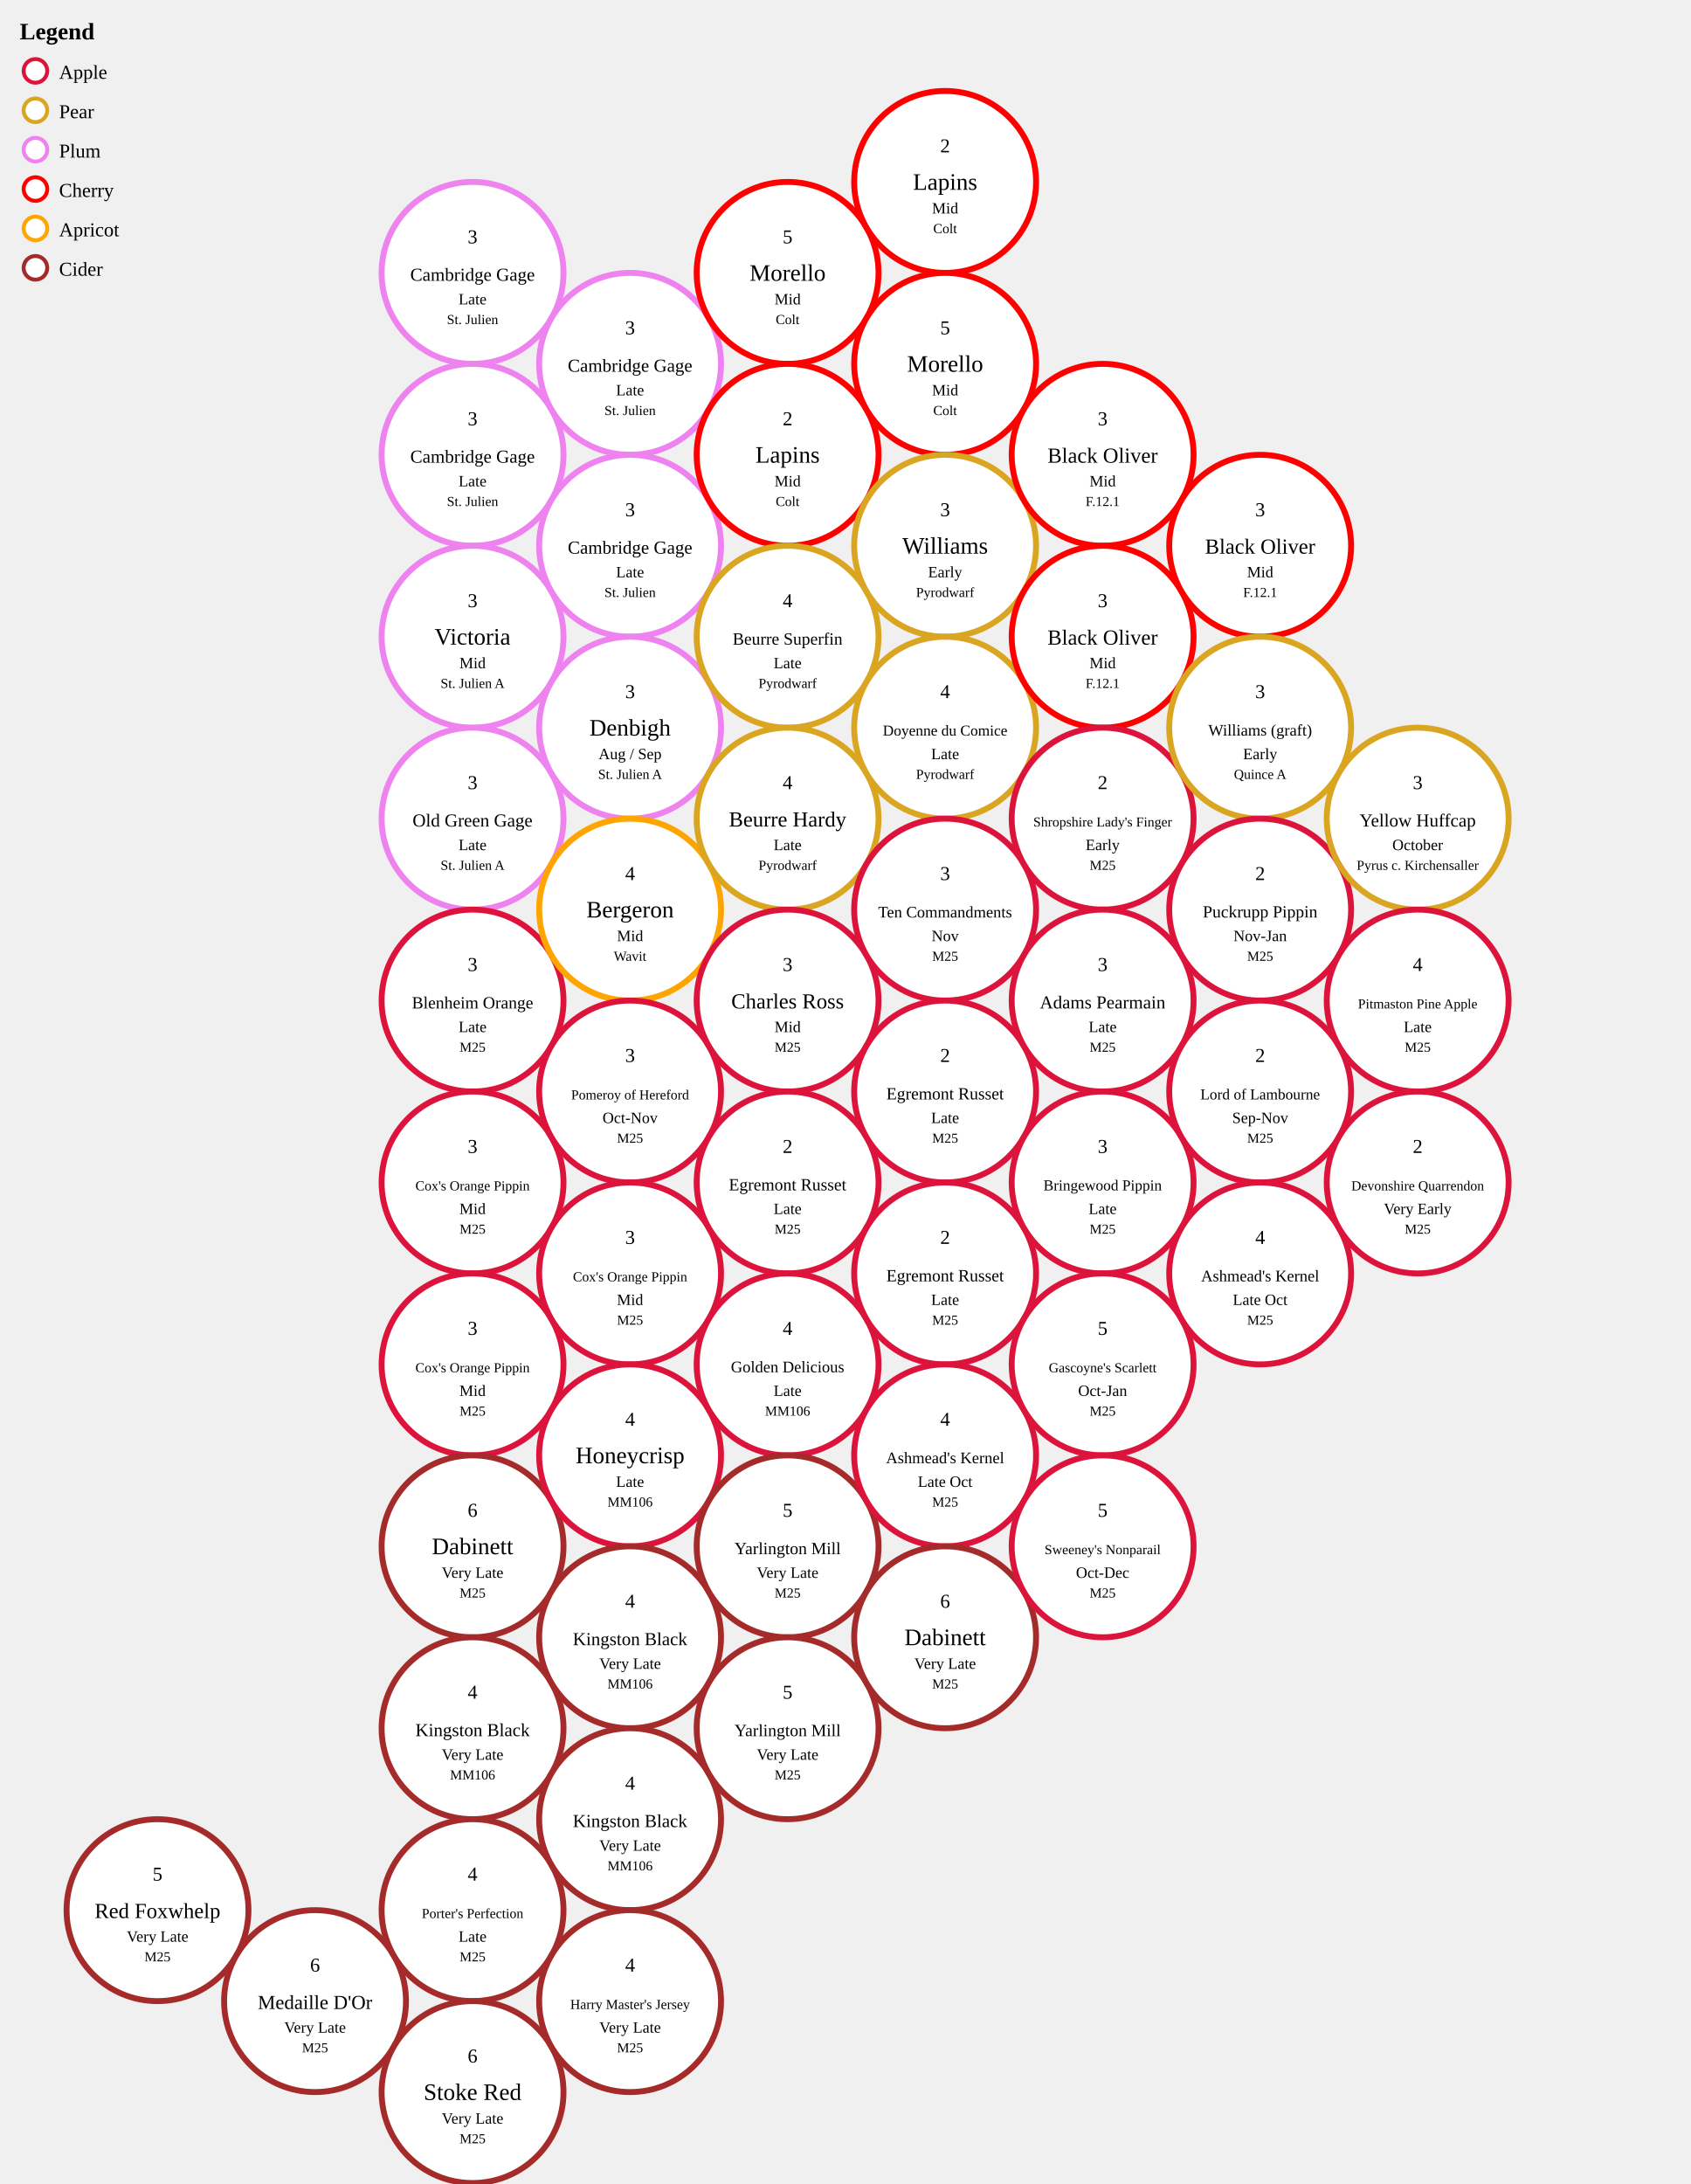
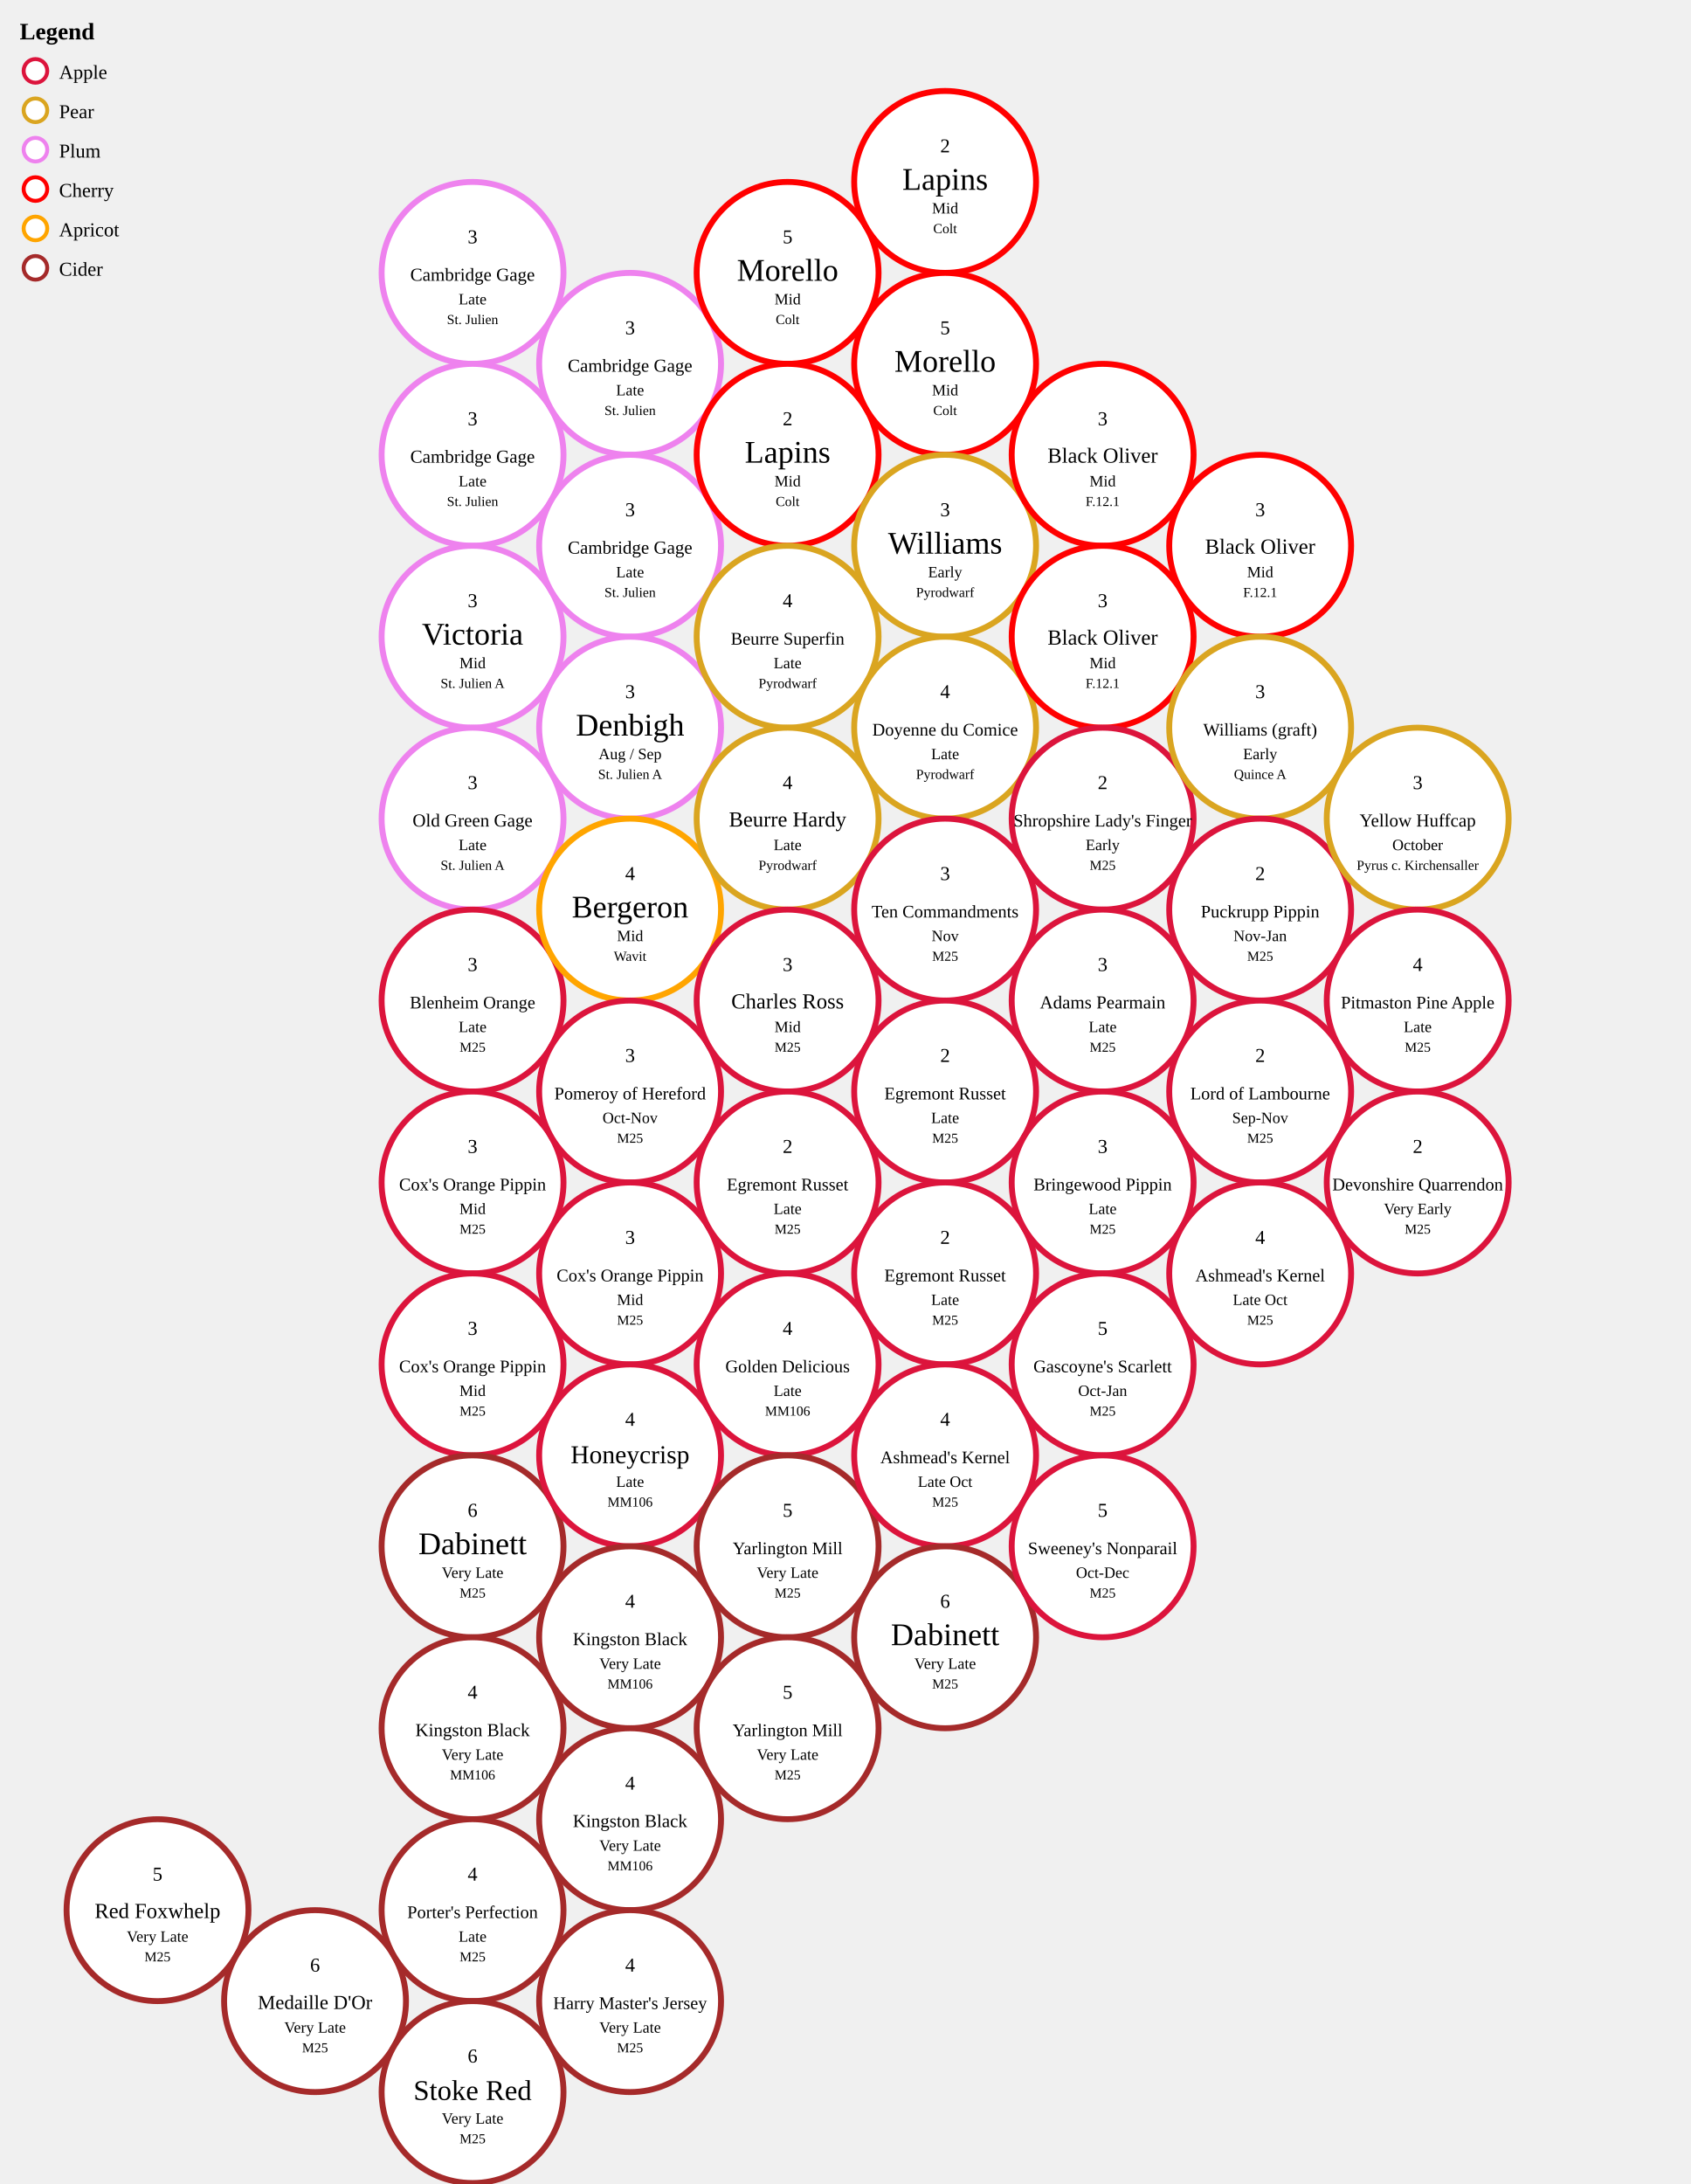
<svg xmlns="http://www.w3.org/2000/svg" baseProfile="full" height="1109" version="1.1" width="858.564">
  <defs />
  <circle cx="80.0" cy="969.948" fill="white" r="46.188" stroke="brown" stroke-width="3" />
  <text font-size="10px" style="text-anchor: middle" x="80.0" y="954.948">5</text>
  <text font-size="10.9px" style="text-anchor: middle" x="80.0" y="973.948">Red Foxwhelp</text>
  <text font-size="8px" style="text-anchor: middle" x="80.0" y="985.948">Very Late</text>
  <text font-size="7px" style="text-anchor: middle" x="80.0" y="995.948">M25</text>
  <circle cx="160.0" cy="1016.136" fill="white" r="46.188" stroke="brown" stroke-width="3" />
  <text font-size="10px" style="text-anchor: middle" x="160.0" y="1001.136">6</text>
  <text font-size="10.1px" style="text-anchor: middle" x="160.0" y="1020.136">Medaille D'Or</text>
  <text font-size="8px" style="text-anchor: middle" x="160.0" y="1032.136">Very Late</text>
  <text font-size="7px" style="text-anchor: middle" x="160.0" y="1042.136">M25</text>
  <circle cx="240.0" cy="138.564" fill="white" r="46.188" stroke="violet" stroke-width="3" />
  <text font-size="10px" style="text-anchor: middle" x="240.0" y="123.564">3</text>
  <text font-size="9.3px" style="text-anchor: middle" x="240.0" y="142.564">Cambridge Gage</text>
  <text font-size="8px" style="text-anchor: middle" x="240.0" y="154.564">Late</text>
  <text font-size="7px" style="text-anchor: middle" x="240.0" y="164.564">St. Julien</text>
  <circle cx="240.0" cy="230.94" fill="white" r="46.188" stroke="violet" stroke-width="3" />
  <text font-size="10px" style="text-anchor: middle" x="240.0" y="215.94">3</text>
  <text font-size="9.3px" style="text-anchor: middle" x="240.0" y="234.94">Cambridge Gage</text>
  <text font-size="8px" style="text-anchor: middle" x="240.0" y="246.94">Late</text>
  <text font-size="7px" style="text-anchor: middle" x="240.0" y="256.94">St. Julien</text>
  <circle cx="240.0" cy="323.316" fill="white" r="46.188" stroke="violet" stroke-width="3" />
  <text font-size="10px" style="text-anchor: middle" x="240.0" y="308.316">3</text>
-   <text font-size="12.0px" style="text-anchor: middle" x="240.0" y="327.316">Victoria</text>
+   <text font-size="16.0px" style="text-anchor: middle" x="240.0" y="327.316">Victoria</text>
  <text font-size="8px" style="text-anchor: middle" x="240.0" y="339.316">Mid</text>
  <text font-size="7px" style="text-anchor: middle" x="240.0" y="349.316">St. Julien A</text>
  <circle cx="240.0" cy="415.692" fill="white" r="46.188" stroke="violet" stroke-width="3" />
  <text font-size="10px" style="text-anchor: middle" x="240.0" y="400.692">3</text>
  <text font-size="9.3px" style="text-anchor: middle" x="240.0" y="419.692">Old Green Gage</text>
  <text font-size="8px" style="text-anchor: middle" x="240.0" y="431.692">Late</text>
  <text font-size="7px" style="text-anchor: middle" x="240.0" y="441.692">St. Julien A</text>
  <circle cx="240.0" cy="508.068" fill="white" r="46.188" stroke="crimson" stroke-width="3" />
  <text font-size="10px" style="text-anchor: middle" x="240.0" y="493.068">3</text>
-   <text font-size="8.7px" style="text-anchor: middle" x="240.0" y="512.068">Blenheim Orange</text>
+   <text font-size="9.0px" style="text-anchor: middle" x="240.0" y="512.068">Blenheim Orange</text>
  <text font-size="8px" style="text-anchor: middle" x="240.0" y="524.068">Late</text>
  <text font-size="7px" style="text-anchor: middle" x="240.0" y="534.068">M25</text>
  <circle cx="240.0" cy="600.444" fill="white" r="46.188" stroke="crimson" stroke-width="3" />
  <text font-size="10px" style="text-anchor: middle" x="240.0" y="585.444">3</text>
-   <text font-size="7.0px" style="text-anchor: middle" x="240.0" y="604.444">Cox's Orange Pippin</text>
+   <text font-size="9.0px" style="text-anchor: middle" x="240.0" y="604.444">Cox's Orange Pippin</text>
  <text font-size="8px" style="text-anchor: middle" x="240.0" y="616.444">Mid</text>
  <text font-size="7px" style="text-anchor: middle" x="240.0" y="626.444">M25</text>
  <circle cx="240.0" cy="692.82" fill="white" r="46.188" stroke="crimson" stroke-width="3" />
  <text font-size="10px" style="text-anchor: middle" x="240.0" y="677.82">3</text>
-   <text font-size="7.0px" style="text-anchor: middle" x="240.0" y="696.82">Cox's Orange Pippin</text>
+   <text font-size="9.0px" style="text-anchor: middle" x="240.0" y="696.82">Cox's Orange Pippin</text>
  <text font-size="8px" style="text-anchor: middle" x="240.0" y="708.82">Mid</text>
  <text font-size="7px" style="text-anchor: middle" x="240.0" y="718.82">M25</text>
  <circle cx="240.0" cy="785.196" fill="white" r="46.188" stroke="brown" stroke-width="3" />
  <text font-size="10px" style="text-anchor: middle" x="240.0" y="770.196">6</text>
-   <text font-size="12.0px" style="text-anchor: middle" x="240.0" y="789.196">Dabinett</text>
+   <text font-size="16.0px" style="text-anchor: middle" x="240.0" y="789.196">Dabinett</text>
  <text font-size="8px" style="text-anchor: middle" x="240.0" y="801.196">Very Late</text>
  <text font-size="7px" style="text-anchor: middle" x="240.0" y="811.196">M25</text>
  <circle cx="240.0" cy="877.572" fill="white" r="46.188" stroke="brown" stroke-width="3" />
  <text font-size="10px" style="text-anchor: middle" x="240.0" y="862.572">4</text>
  <text font-size="9.3px" style="text-anchor: middle" x="240.0" y="881.572">Kingston Black</text>
  <text font-size="8px" style="text-anchor: middle" x="240.0" y="893.572">Very Late</text>
  <text font-size="7px" style="text-anchor: middle" x="240.0" y="903.572">MM106</text>
  <circle cx="240.0" cy="969.948" fill="white" r="46.188" stroke="brown" stroke-width="3" />
  <text font-size="10px" style="text-anchor: middle" x="240.0" y="954.948">4</text>
-   <text font-size="7.0px" style="text-anchor: middle" x="240.0" y="973.948">Porter's Perfection</text>
+   <text font-size="9.0px" style="text-anchor: middle" x="240.0" y="973.948">Porter's Perfection</text>
  <text font-size="8px" style="text-anchor: middle" x="240.0" y="985.948">Late</text>
  <text font-size="7px" style="text-anchor: middle" x="240.0" y="995.948">M25</text>
  <circle cx="240.0" cy="1062.324" fill="white" r="46.188" stroke="brown" stroke-width="3" />
  <text font-size="10px" style="text-anchor: middle" x="240.0" y="1047.324">6</text>
-   <text font-size="12.0px" style="text-anchor: middle" x="240.0" y="1066.324">Stoke Red</text>
+   <text font-size="14.5px" style="text-anchor: middle" x="240.0" y="1066.324">Stoke Red</text>
  <text font-size="8px" style="text-anchor: middle" x="240.0" y="1078.324">Very Late</text>
  <text font-size="7px" style="text-anchor: middle" x="240.0" y="1088.324">M25</text>
  <circle cx="320.0" cy="184.752" fill="white" r="46.188" stroke="violet" stroke-width="3" />
  <text font-size="10px" style="text-anchor: middle" x="320.0" y="169.752">3</text>
  <text font-size="9.3px" style="text-anchor: middle" x="320.0" y="188.752">Cambridge Gage</text>
  <text font-size="8px" style="text-anchor: middle" x="320.0" y="200.752">Late</text>
  <text font-size="7px" style="text-anchor: middle" x="320.0" y="210.752">St. Julien</text>
  <circle cx="320.0" cy="277.128" fill="white" r="46.188" stroke="violet" stroke-width="3" />
  <text font-size="10px" style="text-anchor: middle" x="320.0" y="262.128">3</text>
  <text font-size="9.3px" style="text-anchor: middle" x="320.0" y="281.128">Cambridge Gage</text>
  <text font-size="8px" style="text-anchor: middle" x="320.0" y="293.128">Late</text>
  <text font-size="7px" style="text-anchor: middle" x="320.0" y="303.128">St. Julien</text>
  <circle cx="320.0" cy="369.504" fill="white" r="46.188" stroke="violet" stroke-width="3" />
  <text font-size="10px" style="text-anchor: middle" x="320.0" y="354.504">3</text>
-   <text font-size="12.0px" style="text-anchor: middle" x="320.0" y="373.504">Denbigh</text>
+   <text font-size="16.0px" style="text-anchor: middle" x="320.0" y="373.504">Denbigh</text>
  <text font-size="8px" style="text-anchor: middle" x="320.0" y="385.504">Aug / Sep</text>
  <text font-size="7px" style="text-anchor: middle" x="320.0" y="395.504">St. Julien A</text>
  <circle cx="320.0" cy="461.88" fill="white" r="46.188" stroke="orange" stroke-width="3" />
  <text font-size="10px" style="text-anchor: middle" x="320.0" y="446.88">4</text>
-   <text font-size="12.0px" style="text-anchor: middle" x="320.0" y="465.88">Bergeron</text>
+   <text font-size="16.0px" style="text-anchor: middle" x="320.0" y="465.88">Bergeron</text>
  <text font-size="8px" style="text-anchor: middle" x="320.0" y="477.88">Mid</text>
  <text font-size="7px" style="text-anchor: middle" x="320.0" y="487.88">Wavit</text>
  <circle cx="320.0" cy="554.256" fill="white" r="46.188" stroke="crimson" stroke-width="3" />
  <text font-size="10px" style="text-anchor: middle" x="320.0" y="539.256">3</text>
-   <text font-size="7.0px" style="text-anchor: middle" x="320.0" y="558.256">Pomeroy of Hereford</text>
+   <text font-size="9.0px" style="text-anchor: middle" x="320.0" y="558.256">Pomeroy of Hereford</text>
  <text font-size="8px" style="text-anchor: middle" x="320.0" y="570.256">Oct-Nov</text>
  <text font-size="7px" style="text-anchor: middle" x="320.0" y="580.256">M25</text>
  <circle cx="320.0" cy="646.632" fill="white" r="46.188" stroke="crimson" stroke-width="3" />
  <text font-size="10px" style="text-anchor: middle" x="320.0" y="631.632">3</text>
-   <text font-size="7.0px" style="text-anchor: middle" x="320.0" y="650.632">Cox's Orange Pippin</text>
+   <text font-size="9.0px" style="text-anchor: middle" x="320.0" y="650.632">Cox's Orange Pippin</text>
  <text font-size="8px" style="text-anchor: middle" x="320.0" y="662.632">Mid</text>
  <text font-size="7px" style="text-anchor: middle" x="320.0" y="672.632">M25</text>
  <circle cx="320.0" cy="739.008" fill="white" r="46.188" stroke="crimson" stroke-width="3" />
  <text font-size="10px" style="text-anchor: middle" x="320.0" y="724.008">4</text>
-   <text font-size="12.0px" style="text-anchor: middle" x="320.0" y="743.008">Honeycrisp</text>
+   <text font-size="13.1px" style="text-anchor: middle" x="320.0" y="743.008">Honeycrisp</text>
  <text font-size="8px" style="text-anchor: middle" x="320.0" y="755.008">Late</text>
  <text font-size="7px" style="text-anchor: middle" x="320.0" y="765.008">MM106</text>
  <circle cx="320.0" cy="831.384" fill="white" r="46.188" stroke="brown" stroke-width="3" />
  <text font-size="10px" style="text-anchor: middle" x="320.0" y="816.384">4</text>
  <text font-size="9.3px" style="text-anchor: middle" x="320.0" y="835.384">Kingston Black</text>
  <text font-size="8px" style="text-anchor: middle" x="320.0" y="847.384">Very Late</text>
  <text font-size="7px" style="text-anchor: middle" x="320.0" y="857.384">MM106</text>
  <circle cx="320.0" cy="923.76" fill="white" r="46.188" stroke="brown" stroke-width="3" />
  <text font-size="10px" style="text-anchor: middle" x="320.0" y="908.76">4</text>
  <text font-size="9.3px" style="text-anchor: middle" x="320.0" y="927.76">Kingston Black</text>
  <text font-size="8px" style="text-anchor: middle" x="320.0" y="939.76">Very Late</text>
  <text font-size="7px" style="text-anchor: middle" x="320.0" y="949.76">MM106</text>
  <circle cx="320.0" cy="1016.136" fill="white" r="46.188" stroke="brown" stroke-width="3" />
  <text font-size="10px" style="text-anchor: middle" x="320.0" y="1001.136">4</text>
-   <text font-size="7.0px" style="text-anchor: middle" x="320.0" y="1020.136">Harry Master's Jersey</text>
+   <text font-size="9.0px" style="text-anchor: middle" x="320.0" y="1020.136">Harry Master's Jersey</text>
  <text font-size="8px" style="text-anchor: middle" x="320.0" y="1032.136">Very Late</text>
  <text font-size="7px" style="text-anchor: middle" x="320.0" y="1042.136">M25</text>
  <circle cx="400.0" cy="138.564" fill="white" r="46.188" stroke="red" stroke-width="3" />
  <text font-size="10px" style="text-anchor: middle" x="400.0" y="123.564">5</text>
-   <text font-size="12.0px" style="text-anchor: middle" x="400.0" y="142.564">Morello</text>
+   <text font-size="16.0px" style="text-anchor: middle" x="400.0" y="142.564">Morello</text>
  <text font-size="8px" style="text-anchor: middle" x="400.0" y="154.564">Mid</text>
  <text font-size="7px" style="text-anchor: middle" x="400.0" y="164.564">Colt</text>
  <circle cx="400.0" cy="230.94" fill="white" r="46.188" stroke="red" stroke-width="3" />
  <text font-size="10px" style="text-anchor: middle" x="400.0" y="215.94">2</text>
-   <text font-size="12.0px" style="text-anchor: middle" x="400.0" y="234.94">Lapins</text>
+   <text font-size="16.0px" style="text-anchor: middle" x="400.0" y="234.94">Lapins</text>
  <text font-size="8px" style="text-anchor: middle" x="400.0" y="246.94">Mid</text>
  <text font-size="7px" style="text-anchor: middle" x="400.0" y="256.94">Colt</text>
  <circle cx="400.0" cy="323.316" fill="white" r="46.188" stroke="goldenrod" stroke-width="3" />
  <text font-size="10px" style="text-anchor: middle" x="400.0" y="308.316">4</text>
-   <text font-size="8.7px" style="text-anchor: middle" x="400.0" y="327.316">Beurre Superfin</text>
+   <text font-size="9.0px" style="text-anchor: middle" x="400.0" y="327.316">Beurre Superfin</text>
  <text font-size="8px" style="text-anchor: middle" x="400.0" y="339.316">Late</text>
  <text font-size="7px" style="text-anchor: middle" x="400.0" y="349.316">Pyrodwarf</text>
  <circle cx="400.0" cy="415.692" fill="white" r="46.188" stroke="goldenrod" stroke-width="3" />
  <text font-size="10px" style="text-anchor: middle" x="400.0" y="400.692">4</text>
  <text font-size="10.9px" style="text-anchor: middle" x="400.0" y="419.692">Beurre Hardy</text>
  <text font-size="8px" style="text-anchor: middle" x="400.0" y="431.692">Late</text>
  <text font-size="7px" style="text-anchor: middle" x="400.0" y="441.692">Pyrodwarf</text>
  <circle cx="400.0" cy="508.068" fill="white" r="46.188" stroke="crimson" stroke-width="3" />
  <text font-size="10px" style="text-anchor: middle" x="400.0" y="493.068">3</text>
  <text font-size="10.9px" style="text-anchor: middle" x="400.0" y="512.068">Charles Ross</text>
  <text font-size="8px" style="text-anchor: middle" x="400.0" y="524.068">Mid</text>
  <text font-size="7px" style="text-anchor: middle" x="400.0" y="534.068">M25</text>
  <circle cx="400.0" cy="600.444" fill="white" r="46.188" stroke="crimson" stroke-width="3" />
  <text font-size="10px" style="text-anchor: middle" x="400.0" y="585.444">2</text>
-   <text font-size="8.7px" style="text-anchor: middle" x="400.0" y="604.444">Egremont Russet</text>
+   <text font-size="9.0px" style="text-anchor: middle" x="400.0" y="604.444">Egremont Russet</text>
  <text font-size="8px" style="text-anchor: middle" x="400.0" y="616.444">Late</text>
  <text font-size="7px" style="text-anchor: middle" x="400.0" y="626.444">M25</text>
  <circle cx="400.0" cy="692.82" fill="white" r="46.188" stroke="crimson" stroke-width="3" />
  <text font-size="10px" style="text-anchor: middle" x="400.0" y="677.82">4</text>
-   <text font-size="8.2px" style="text-anchor: middle" x="400.0" y="696.82">Golden Delicious</text>
+   <text font-size="9.0px" style="text-anchor: middle" x="400.0" y="696.82">Golden Delicious</text>
  <text font-size="8px" style="text-anchor: middle" x="400.0" y="708.82">Late</text>
  <text font-size="7px" style="text-anchor: middle" x="400.0" y="718.82">MM106</text>
  <circle cx="400.0" cy="785.196" fill="white" r="46.188" stroke="brown" stroke-width="3" />
  <text font-size="10px" style="text-anchor: middle" x="400.0" y="770.196">5</text>
-   <text font-size="8.7px" style="text-anchor: middle" x="400.0" y="789.196">Yarlington Mill</text>
+   <text font-size="9.0px" style="text-anchor: middle" x="400.0" y="789.196">Yarlington Mill</text>
  <text font-size="8px" style="text-anchor: middle" x="400.0" y="801.196">Very Late</text>
  <text font-size="7px" style="text-anchor: middle" x="400.0" y="811.196">M25</text>
  <circle cx="400.0" cy="877.572" fill="white" r="46.188" stroke="brown" stroke-width="3" />
  <text font-size="10px" style="text-anchor: middle" x="400.0" y="862.572">5</text>
-   <text font-size="8.7px" style="text-anchor: middle" x="400.0" y="881.572">Yarlington Mill</text>
+   <text font-size="9.0px" style="text-anchor: middle" x="400.0" y="881.572">Yarlington Mill</text>
  <text font-size="8px" style="text-anchor: middle" x="400.0" y="893.572">Very Late</text>
  <text font-size="7px" style="text-anchor: middle" x="400.0" y="903.572">M25</text>
  <circle cx="480.0" cy="92.376" fill="white" r="46.188" stroke="red" stroke-width="3" />
  <text font-size="10px" style="text-anchor: middle" x="480.0" y="77.376">2</text>
-   <text font-size="12.0px" style="text-anchor: middle" x="480.0" y="96.376">Lapins</text>
+   <text font-size="16.0px" style="text-anchor: middle" x="480.0" y="96.376">Lapins</text>
  <text font-size="8px" style="text-anchor: middle" x="480.0" y="108.376">Mid</text>
  <text font-size="7px" style="text-anchor: middle" x="480.0" y="118.376">Colt</text>
  <circle cx="480.0" cy="184.752" fill="white" r="46.188" stroke="red" stroke-width="3" />
  <text font-size="10px" style="text-anchor: middle" x="480.0" y="169.752">5</text>
-   <text font-size="12.0px" style="text-anchor: middle" x="480.0" y="188.752">Morello</text>
+   <text font-size="16.0px" style="text-anchor: middle" x="480.0" y="188.752">Morello</text>
  <text font-size="8px" style="text-anchor: middle" x="480.0" y="200.752">Mid</text>
  <text font-size="7px" style="text-anchor: middle" x="480.0" y="210.752">Colt</text>
  <circle cx="480.0" cy="277.128" fill="white" r="46.188" stroke="goldenrod" stroke-width="3" />
  <text font-size="10px" style="text-anchor: middle" x="480.0" y="262.128">3</text>
-   <text font-size="12.0px" style="text-anchor: middle" x="480.0" y="281.128">Williams</text>
+   <text font-size="16.0px" style="text-anchor: middle" x="480.0" y="281.128">Williams</text>
  <text font-size="8px" style="text-anchor: middle" x="480.0" y="293.128">Early</text>
  <text font-size="7px" style="text-anchor: middle" x="480.0" y="303.128">Pyrodwarf</text>
  <circle cx="480.0" cy="369.504" fill="white" r="46.188" stroke="goldenrod" stroke-width="3" />
  <text font-size="10px" style="text-anchor: middle" x="480.0" y="354.504">4</text>
-   <text font-size="7.7px" style="text-anchor: middle" x="480.0" y="373.504">Doyenne du Comice</text>
+   <text font-size="9.0px" style="text-anchor: middle" x="480.0" y="373.504">Doyenne du Comice</text>
  <text font-size="8px" style="text-anchor: middle" x="480.0" y="385.504">Late</text>
  <text font-size="7px" style="text-anchor: middle" x="480.0" y="395.504">Pyrodwarf</text>
  <circle cx="480.0" cy="461.88" fill="white" r="46.188" stroke="crimson" stroke-width="3" />
  <text font-size="10px" style="text-anchor: middle" x="480.0" y="446.88">3</text>
-   <text font-size="8.2px" style="text-anchor: middle" x="480.0" y="465.88">Ten Commandments</text>
+   <text font-size="9.0px" style="text-anchor: middle" x="480.0" y="465.88">Ten Commandments</text>
  <text font-size="8px" style="text-anchor: middle" x="480.0" y="477.88">Nov</text>
  <text font-size="7px" style="text-anchor: middle" x="480.0" y="487.88">M25</text>
  <circle cx="480.0" cy="554.256" fill="white" r="46.188" stroke="crimson" stroke-width="3" />
  <text font-size="10px" style="text-anchor: middle" x="480.0" y="539.256">2</text>
-   <text font-size="8.7px" style="text-anchor: middle" x="480.0" y="558.256">Egremont Russet</text>
+   <text font-size="9.0px" style="text-anchor: middle" x="480.0" y="558.256">Egremont Russet</text>
  <text font-size="8px" style="text-anchor: middle" x="480.0" y="570.256">Late</text>
  <text font-size="7px" style="text-anchor: middle" x="480.0" y="580.256">M25</text>
  <circle cx="480.0" cy="646.632" fill="white" r="46.188" stroke="crimson" stroke-width="3" />
  <text font-size="10px" style="text-anchor: middle" x="480.0" y="631.632">2</text>
-   <text font-size="8.7px" style="text-anchor: middle" x="480.0" y="650.632">Egremont Russet</text>
+   <text font-size="9.0px" style="text-anchor: middle" x="480.0" y="650.632">Egremont Russet</text>
  <text font-size="8px" style="text-anchor: middle" x="480.0" y="662.632">Late</text>
  <text font-size="7px" style="text-anchor: middle" x="480.0" y="672.632">M25</text>
  <circle cx="480.0" cy="739.008" fill="white" r="46.188" stroke="crimson" stroke-width="3" />
  <text font-size="10px" style="text-anchor: middle" x="480.0" y="724.008">4</text>
-   <text font-size="8.2px" style="text-anchor: middle" x="480.0" y="743.008">Ashmead's Kernel</text>
+   <text font-size="9.0px" style="text-anchor: middle" x="480.0" y="743.008">Ashmead's Kernel</text>
  <text font-size="8px" style="text-anchor: middle" x="480.0" y="755.008">Late Oct</text>
  <text font-size="7px" style="text-anchor: middle" x="480.0" y="765.008">M25</text>
  <circle cx="480.0" cy="831.384" fill="white" r="46.188" stroke="brown" stroke-width="3" />
  <text font-size="10px" style="text-anchor: middle" x="480.0" y="816.384">6</text>
-   <text font-size="12.0px" style="text-anchor: middle" x="480.0" y="835.384">Dabinett</text>
+   <text font-size="16.0px" style="text-anchor: middle" x="480.0" y="835.384">Dabinett</text>
  <text font-size="8px" style="text-anchor: middle" x="480.0" y="847.384">Very Late</text>
  <text font-size="7px" style="text-anchor: middle" x="480.0" y="857.384">M25</text>
  <circle cx="560.0" cy="230.94" fill="white" r="46.188" stroke="red" stroke-width="3" />
  <text font-size="10px" style="text-anchor: middle" x="560.0" y="215.94">3</text>
  <text font-size="10.9px" style="text-anchor: middle" x="560.0" y="234.94">Black Oliver</text>
  <text font-size="8px" style="text-anchor: middle" x="560.0" y="246.94">Mid</text>
  <text font-size="7px" style="text-anchor: middle" x="560.0" y="256.94">F.12.1</text>
  <circle cx="560.0" cy="323.316" fill="white" r="46.188" stroke="red" stroke-width="3" />
  <text font-size="10px" style="text-anchor: middle" x="560.0" y="308.316">3</text>
  <text font-size="10.9px" style="text-anchor: middle" x="560.0" y="327.316">Black Oliver</text>
  <text font-size="8px" style="text-anchor: middle" x="560.0" y="339.316">Mid</text>
  <text font-size="7px" style="text-anchor: middle" x="560.0" y="349.316">F.12.1</text>
  <circle cx="560.0" cy="415.692" fill="white" r="46.188" stroke="crimson" stroke-width="3" />
  <text font-size="10px" style="text-anchor: middle" x="560.0" y="400.692">2</text>
-   <text font-size="7.0px" style="text-anchor: middle" x="560.0" y="419.692">Shropshire Lady's Finger</text>
+   <text font-size="9.0px" style="text-anchor: middle" x="560.0" y="419.692">Shropshire Lady's Finger</text>
  <text font-size="8px" style="text-anchor: middle" x="560.0" y="431.692">Early</text>
  <text font-size="7px" style="text-anchor: middle" x="560.0" y="441.692">M25</text>
  <circle cx="560.0" cy="508.068" fill="white" r="46.188" stroke="crimson" stroke-width="3" />
  <text font-size="10px" style="text-anchor: middle" x="560.0" y="493.068">3</text>
  <text font-size="9.3px" style="text-anchor: middle" x="560.0" y="512.068">Adams Pearmain</text>
  <text font-size="8px" style="text-anchor: middle" x="560.0" y="524.068">Late</text>
  <text font-size="7px" style="text-anchor: middle" x="560.0" y="534.068">M25</text>
  <circle cx="560.0" cy="600.444" fill="white" r="46.188" stroke="crimson" stroke-width="3" />
  <text font-size="10px" style="text-anchor: middle" x="560.0" y="585.444">3</text>
-   <text font-size="7.7px" style="text-anchor: middle" x="560.0" y="604.444">Bringewood Pippin</text>
+   <text font-size="9.0px" style="text-anchor: middle" x="560.0" y="604.444">Bringewood Pippin</text>
  <text font-size="8px" style="text-anchor: middle" x="560.0" y="616.444">Late</text>
  <text font-size="7px" style="text-anchor: middle" x="560.0" y="626.444">M25</text>
  <circle cx="560.0" cy="692.82" fill="white" r="46.188" stroke="crimson" stroke-width="3" />
  <text font-size="10px" style="text-anchor: middle" x="560.0" y="677.82">5</text>
-   <text font-size="7.0px" style="text-anchor: middle" x="560.0" y="696.82">Gascoyne's Scarlett</text>
+   <text font-size="9.0px" style="text-anchor: middle" x="560.0" y="696.82">Gascoyne's Scarlett</text>
  <text font-size="8px" style="text-anchor: middle" x="560.0" y="708.82">Oct-Jan</text>
  <text font-size="7px" style="text-anchor: middle" x="560.0" y="718.82">M25</text>
  <circle cx="560.0" cy="785.196" fill="white" r="46.188" stroke="crimson" stroke-width="3" />
  <text font-size="10px" style="text-anchor: middle" x="560.0" y="770.196">5</text>
-   <text font-size="7.0px" style="text-anchor: middle" x="560.0" y="789.196">Sweeney's Nonparail</text>
+   <text font-size="9.0px" style="text-anchor: middle" x="560.0" y="789.196">Sweeney's Nonparail</text>
  <text font-size="8px" style="text-anchor: middle" x="560.0" y="801.196">Oct-Dec</text>
  <text font-size="7px" style="text-anchor: middle" x="560.0" y="811.196">M25</text>
  <circle cx="640.0" cy="277.128" fill="white" r="46.188" stroke="red" stroke-width="3" />
  <text font-size="10px" style="text-anchor: middle" x="640.0" y="262.128">3</text>
  <text font-size="10.9px" style="text-anchor: middle" x="640.0" y="281.128">Black Oliver</text>
  <text font-size="8px" style="text-anchor: middle" x="640.0" y="293.128">Mid</text>
  <text font-size="7px" style="text-anchor: middle" x="640.0" y="303.128">F.12.1</text>
  <circle cx="640.0" cy="369.504" fill="white" r="46.188" stroke="goldenrod" stroke-width="3" />
  <text font-size="10px" style="text-anchor: middle" x="640.0" y="354.504">3</text>
-   <text font-size="8.2px" style="text-anchor: middle" x="640.0" y="373.504">Williams (graft)</text>
+   <text font-size="9.0px" style="text-anchor: middle" x="640.0" y="373.504">Williams (graft)</text>
  <text font-size="8px" style="text-anchor: middle" x="640.0" y="385.504">Early</text>
  <text font-size="7px" style="text-anchor: middle" x="640.0" y="395.504">Quince A</text>
  <circle cx="640.0" cy="461.88" fill="white" r="46.188" stroke="crimson" stroke-width="3" />
  <text font-size="10px" style="text-anchor: middle" x="640.0" y="446.88">2</text>
-   <text font-size="8.7px" style="text-anchor: middle" x="640.0" y="465.88">Puckrupp Pippin</text>
+   <text font-size="9.0px" style="text-anchor: middle" x="640.0" y="465.88">Puckrupp Pippin</text>
  <text font-size="8px" style="text-anchor: middle" x="640.0" y="477.88">Nov-Jan</text>
  <text font-size="7px" style="text-anchor: middle" x="640.0" y="487.88">M25</text>
  <circle cx="640.0" cy="554.256" fill="white" r="46.188" stroke="crimson" stroke-width="3" />
  <text font-size="10px" style="text-anchor: middle" x="640.0" y="539.256">2</text>
-   <text font-size="7.7px" style="text-anchor: middle" x="640.0" y="558.256">Lord of Lambourne</text>
+   <text font-size="9.0px" style="text-anchor: middle" x="640.0" y="558.256">Lord of Lambourne</text>
  <text font-size="8px" style="text-anchor: middle" x="640.0" y="570.256">Sep-Nov</text>
  <text font-size="7px" style="text-anchor: middle" x="640.0" y="580.256">M25</text>
  <circle cx="640.0" cy="646.632" fill="white" r="46.188" stroke="crimson" stroke-width="3" />
  <text font-size="10px" style="text-anchor: middle" x="640.0" y="631.632">4</text>
-   <text font-size="8.2px" style="text-anchor: middle" x="640.0" y="650.632">Ashmead's Kernel</text>
+   <text font-size="9.0px" style="text-anchor: middle" x="640.0" y="650.632">Ashmead's Kernel</text>
  <text font-size="8px" style="text-anchor: middle" x="640.0" y="662.632">Late Oct</text>
  <text font-size="7px" style="text-anchor: middle" x="640.0" y="672.632">M25</text>
  <circle cx="720.0" cy="415.692" fill="white" r="46.188" stroke="goldenrod" stroke-width="3" />
  <text font-size="10px" style="text-anchor: middle" x="720.0" y="400.692">3</text>
  <text font-size="9.3px" style="text-anchor: middle" x="720.0" y="419.692">Yellow Huffcap</text>
  <text font-size="8px" style="text-anchor: middle" x="720.0" y="431.692">October</text>
  <text font-size="7px" style="text-anchor: middle" x="720.0" y="441.692">Pyrus c. Kirchensaller</text>
  <circle cx="720.0" cy="508.068" fill="white" r="46.188" stroke="crimson" stroke-width="3" />
  <text font-size="10px" style="text-anchor: middle" x="720.0" y="493.068">4</text>
-   <text font-size="7.0px" style="text-anchor: middle" x="720.0" y="512.068">Pitmaston Pine Apple</text>
+   <text font-size="9.0px" style="text-anchor: middle" x="720.0" y="512.068">Pitmaston Pine Apple</text>
  <text font-size="8px" style="text-anchor: middle" x="720.0" y="524.068">Late</text>
  <text font-size="7px" style="text-anchor: middle" x="720.0" y="534.068">M25</text>
  <circle cx="720.0" cy="600.444" fill="white" r="46.188" stroke="crimson" stroke-width="3" />
  <text font-size="10px" style="text-anchor: middle" x="720.0" y="585.444">2</text>
-   <text font-size="7.0px" style="text-anchor: middle" x="720.0" y="604.444">Devonshire Quarrendon</text>
+   <text font-size="9.0px" style="text-anchor: middle" x="720.0" y="604.444">Devonshire Quarrendon</text>
  <text font-size="8px" style="text-anchor: middle" x="720.0" y="616.444">Very Early</text>
  <text font-size="7px" style="text-anchor: middle" x="720.0" y="626.444">M25</text>
  <text font-size="12px" font-weight="bold" style="text-anchor: start" x="10" y="20">Legend</text>
  <circle cx="18" cy="36" fill="white" r="6" stroke="crimson" stroke-width="2" />
  <text font-size="10px" style="text-anchor: start" x="30" y="40">Apple</text>
  <circle cx="18" cy="56" fill="white" r="6" stroke="goldenrod" stroke-width="2" />
  <text font-size="10px" style="text-anchor: start" x="30" y="60">Pear</text>
  <circle cx="18" cy="76" fill="white" r="6" stroke="violet" stroke-width="2" />
  <text font-size="10px" style="text-anchor: start" x="30" y="80">Plum</text>
  <circle cx="18" cy="96" fill="white" r="6" stroke="red" stroke-width="2" />
  <text font-size="10px" style="text-anchor: start" x="30" y="100">Cherry</text>
  <circle cx="18" cy="116" fill="white" r="6" stroke="orange" stroke-width="2" />
  <text font-size="10px" style="text-anchor: start" x="30" y="120">Apricot</text>
  <circle cx="18" cy="136" fill="white" r="6" stroke="brown" stroke-width="2" />
  <text font-size="10px" style="text-anchor: start" x="30" y="140">Cider</text>
</svg>
